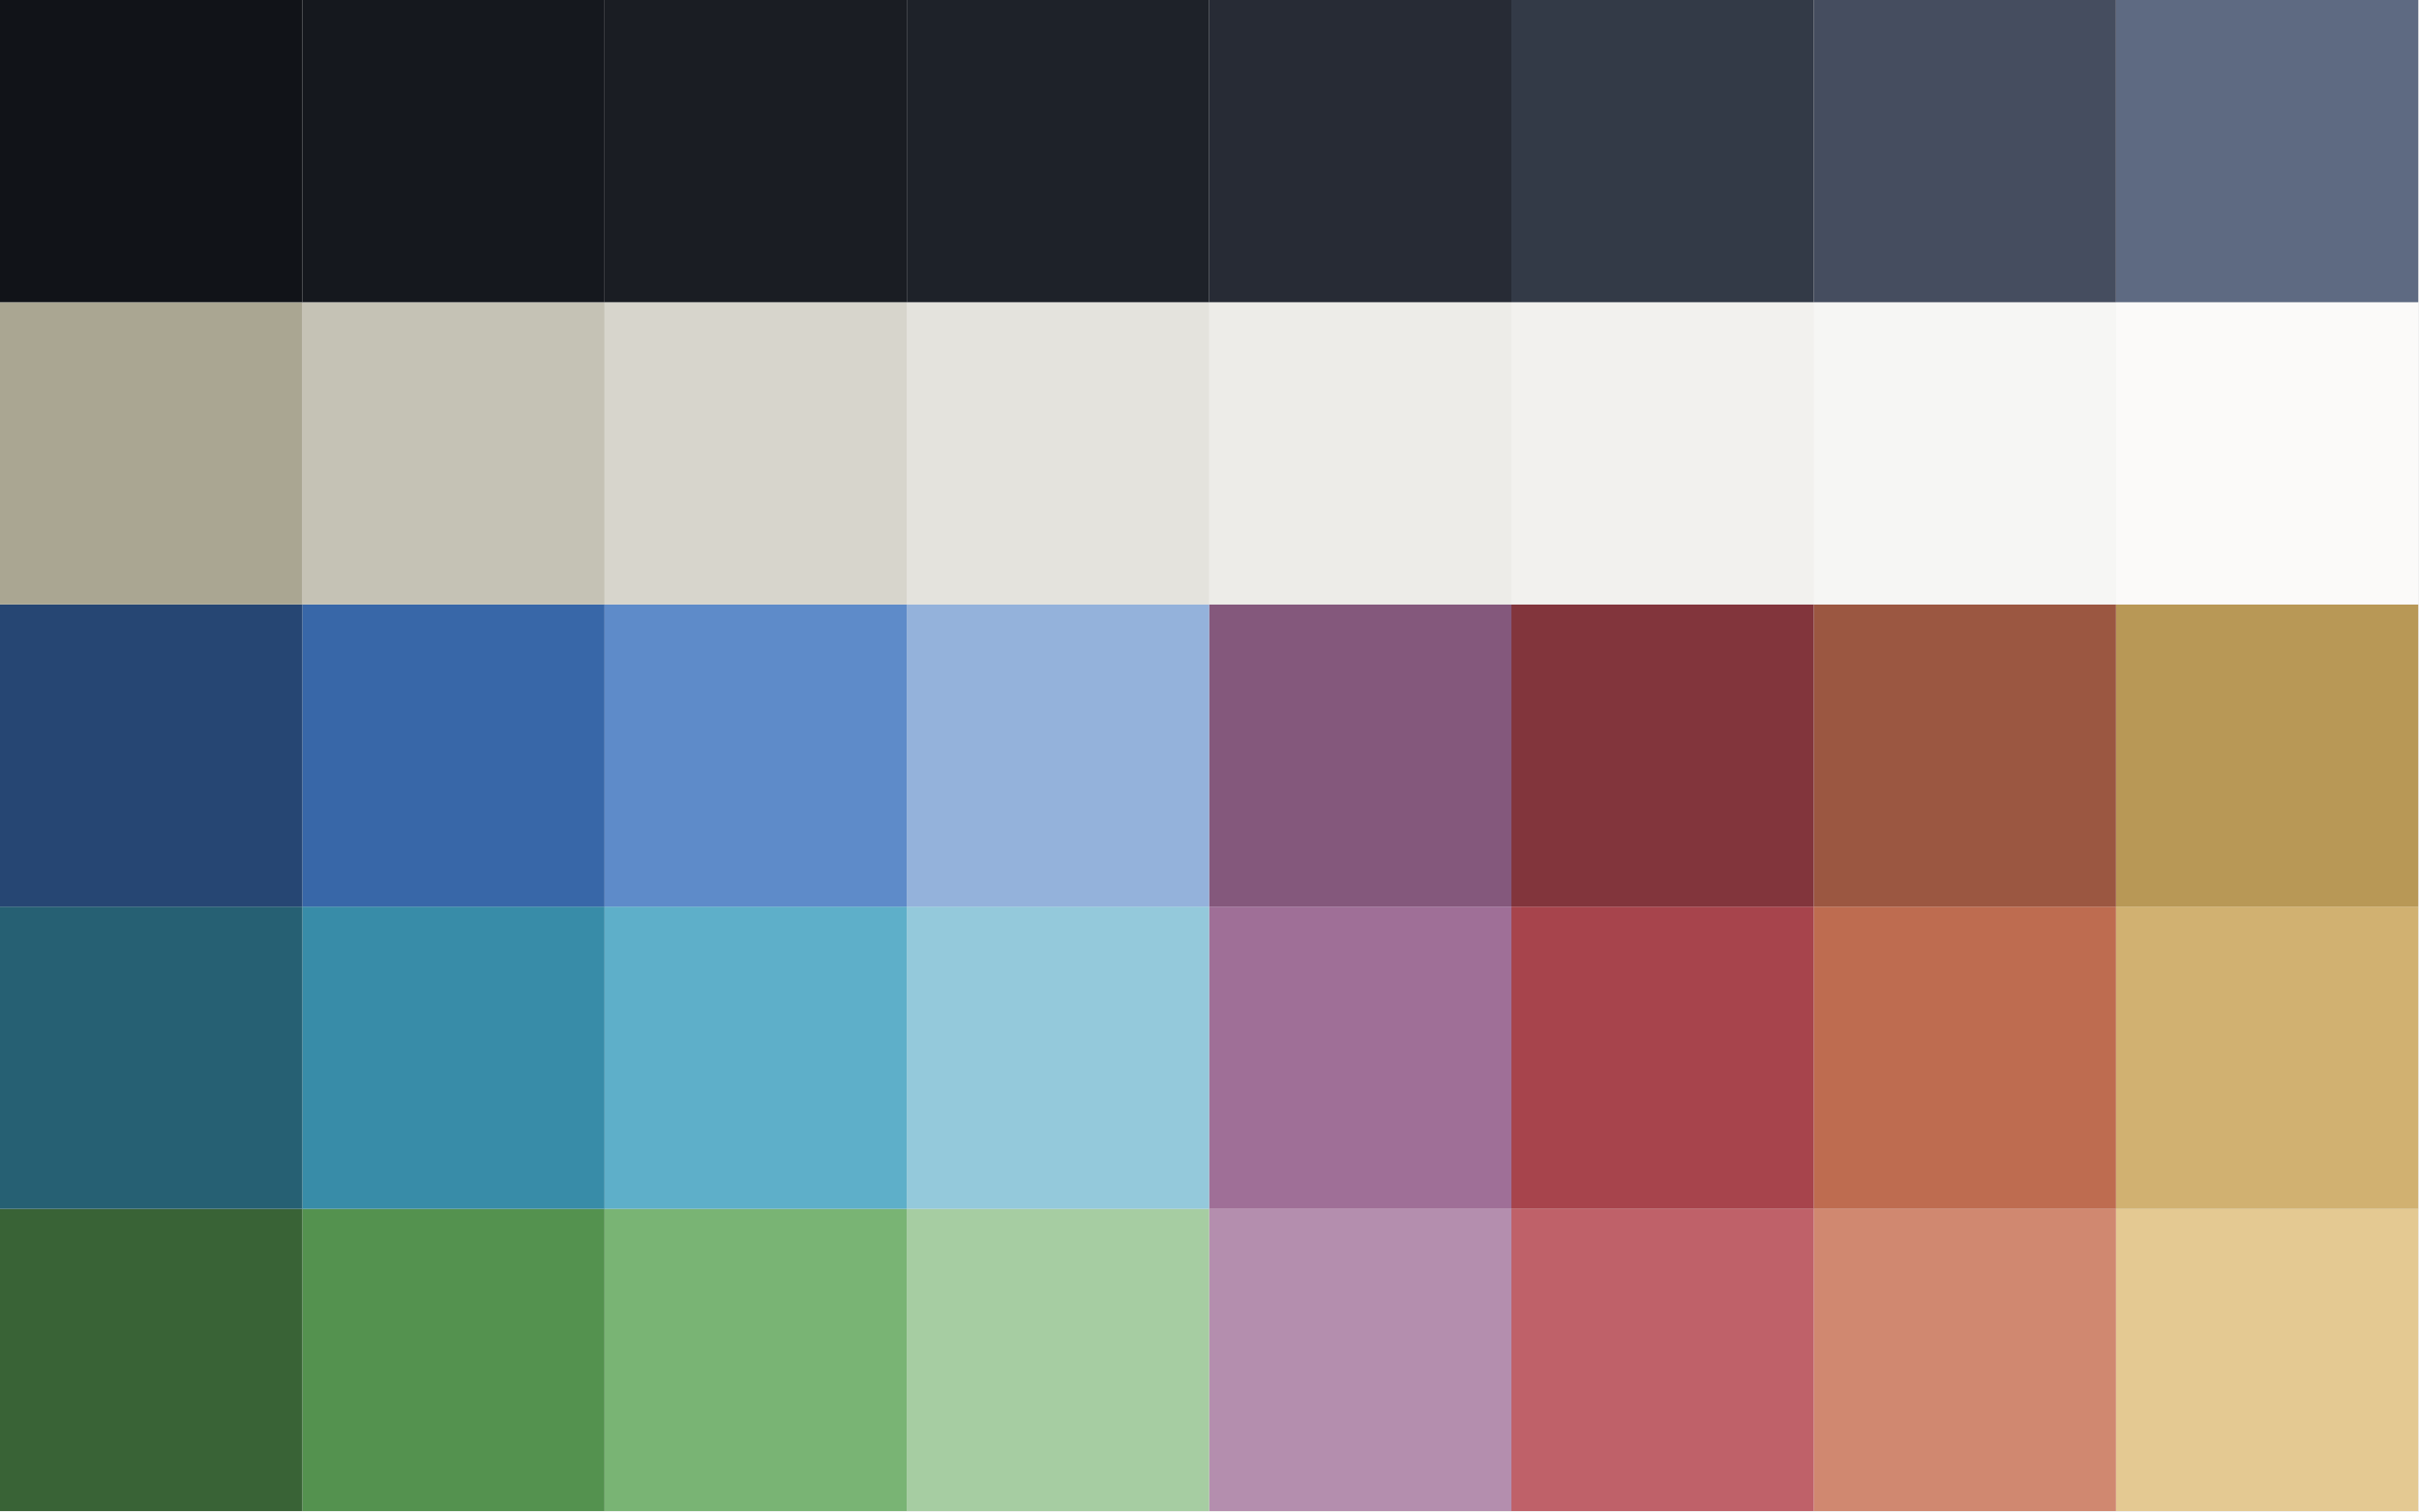
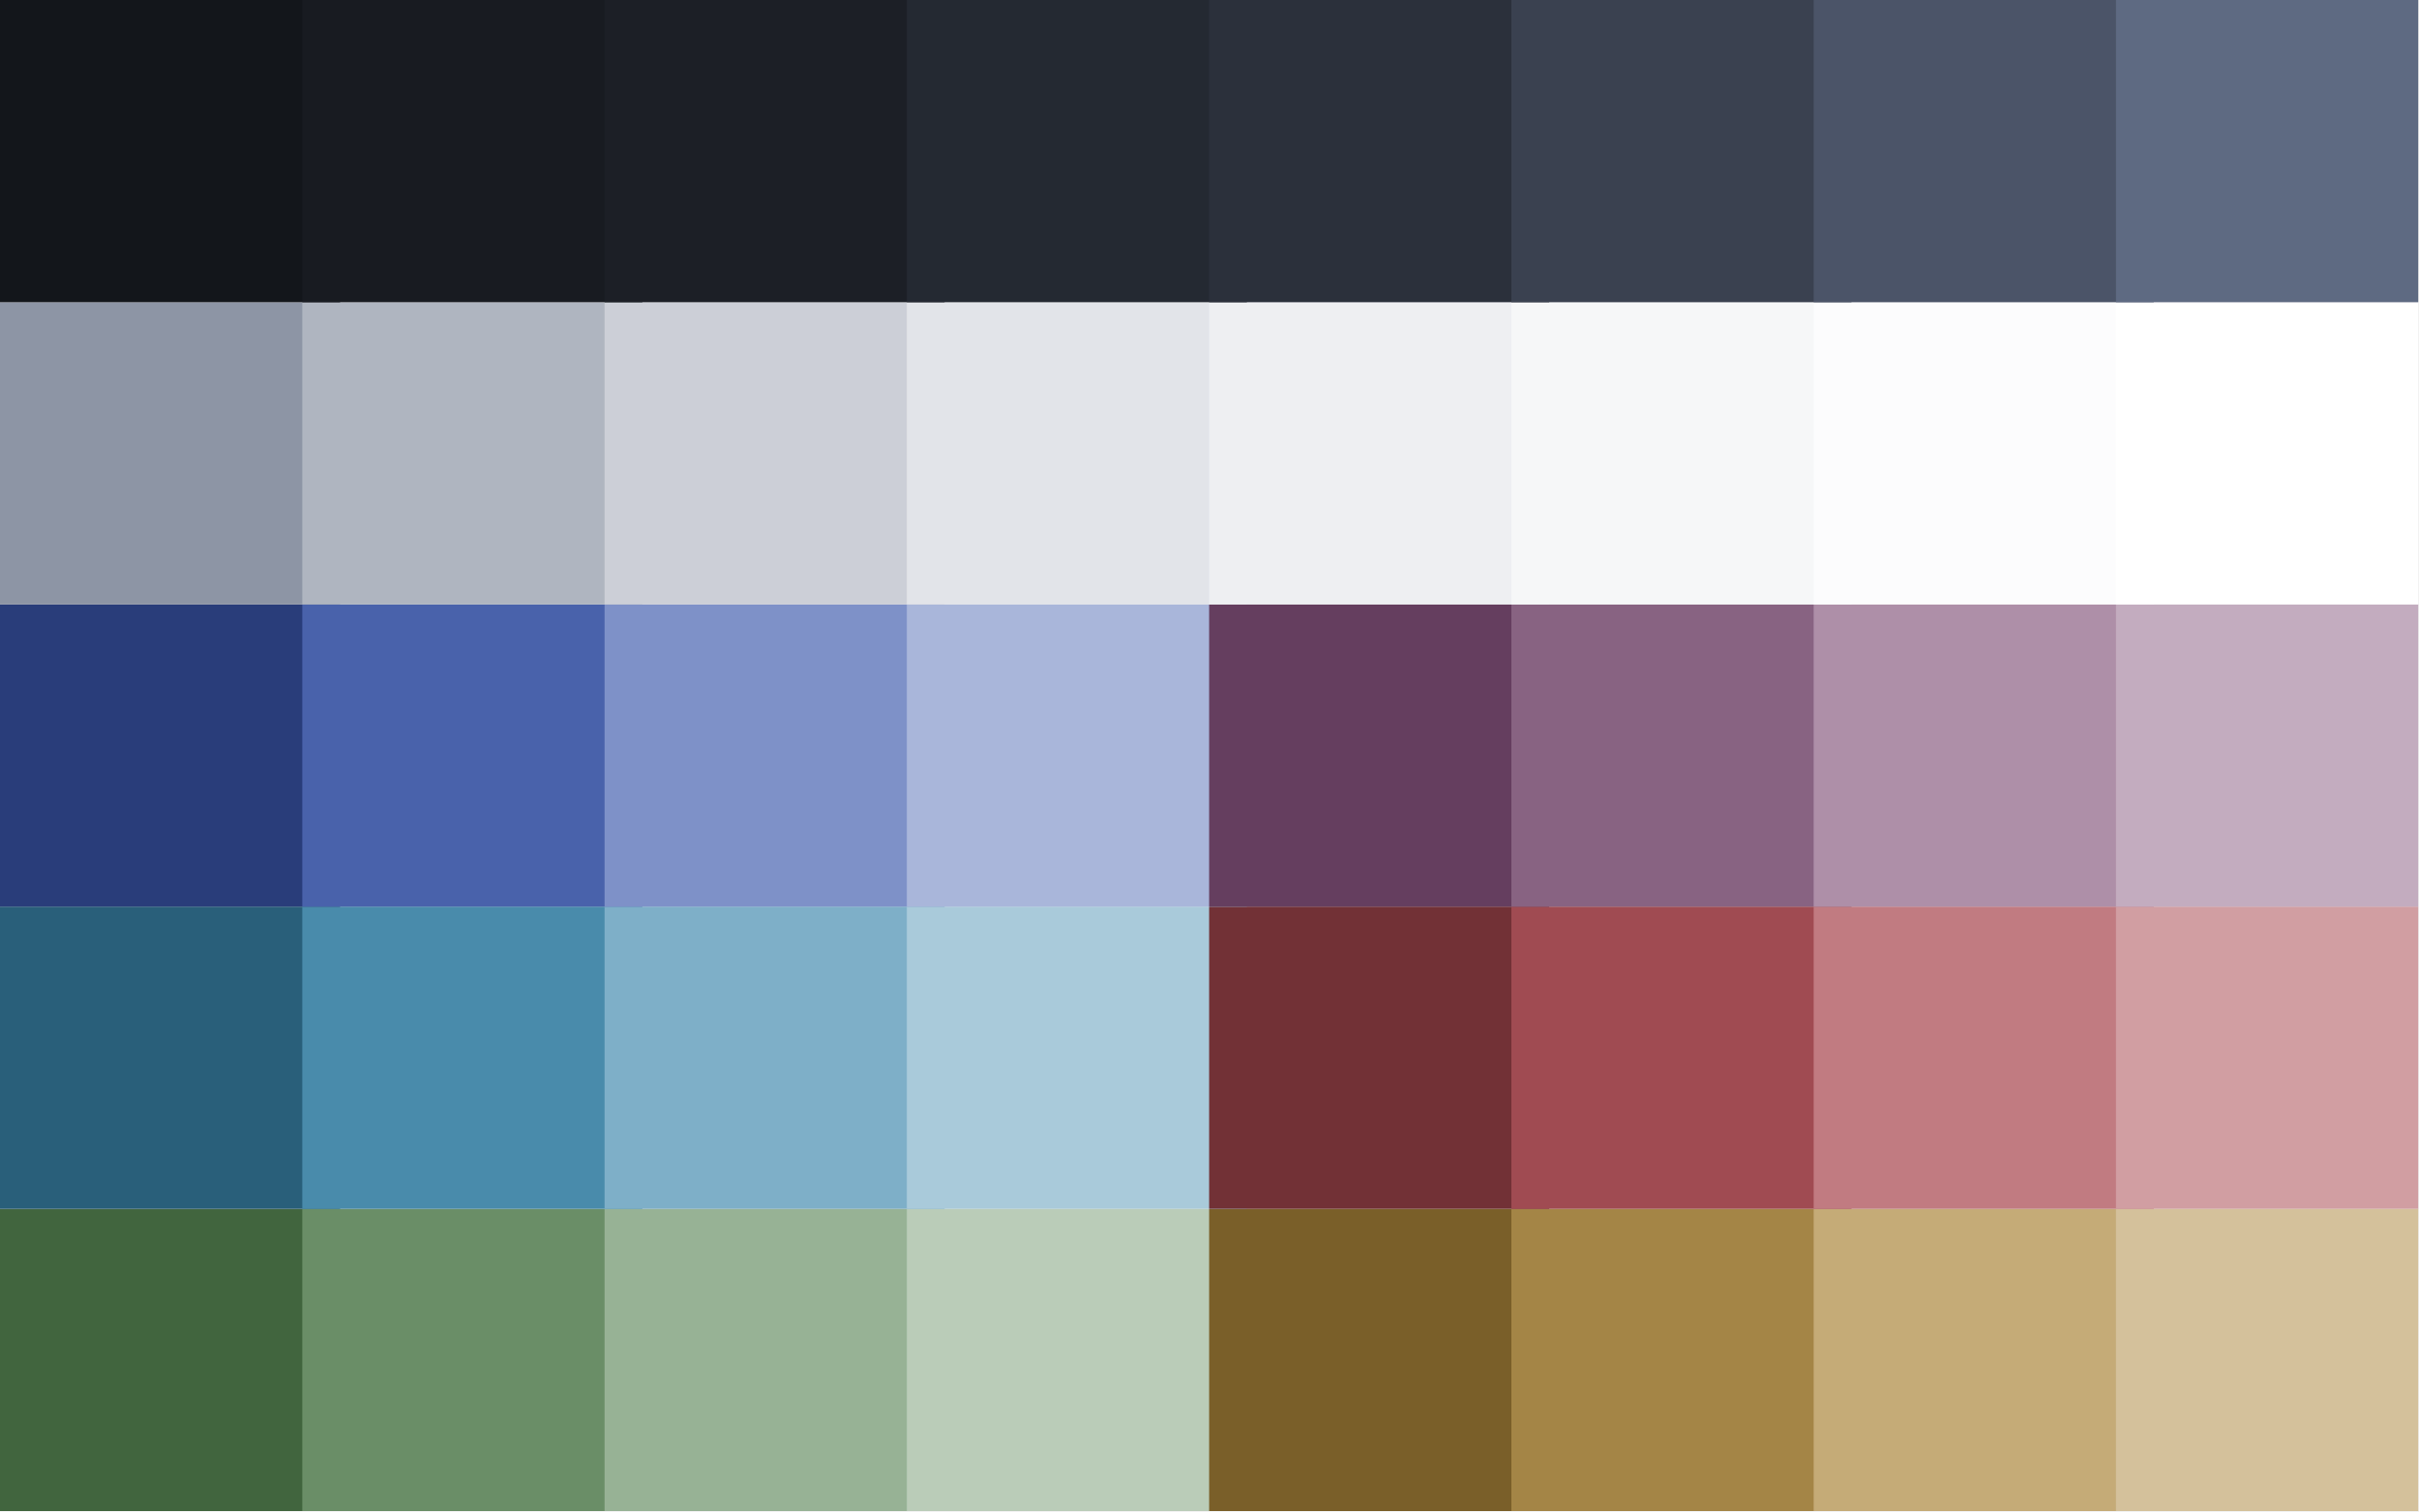
<svg xmlns="http://www.w3.org/2000/svg" width="100%" height="100%" viewBox="0 0 2134 1334" version="1.1" xml:space="preserve" style="fill-rule:evenodd;clip-rule:evenodd;stroke-linejoin:round;stroke-miterlimit:2;">
-   <rect id="Sebec.v1.d" x="-0" y="0" width="2133.33" height="1333.33" style="fill:none;" />
+   <rect id="Sebec" x="0" y="0" width="2133.33" height="1333.33" style="fill:none;" />
  <clipPath id="_clip1">
-     <rect x="-0" y="0" width="2133.33" height="1333.33" />
+     <rect x="0" y="0" width="2133.33" height="1333.33" />
  </clipPath>
  <g clip-path="url(#_clip1)">
-     <g id="Solar">
-       <path id="SolarYellow2" d="M1866.67,1333.33l266.666,0l0,-266.666l-266.666,-0l-0,266.666Z" style="fill:#e4c992;" />
-       <path id="SolarYellow1" d="M1866.67,1066.67l266.666,-0l0,-266.667l-266.666,0l-0,266.667Z" style="fill:#d1b171;" />
-       <path id="SolarYellow0" d="M1866.67,800l266.666,0l0,-266.667l-266.666,0l-0,266.667Z" style="fill:#b89856;" />
-       <path id="SolarOrange2" d="M1600,1333.33l266.667,0l-0,-266.666l-266.667,-0l0,266.666Z" style="fill:#d08870;" />
-       <path id="SolarOrange1" d="M1600,1066.67l266.667,-0l-0,-266.667l-266.667,0l0,266.667Z" style="fill:#be6c50;" />
-       <path id="SolarOrange0" d="M1600,800l266.667,0l-0,-266.667l-266.667,0l0,266.667Z" style="fill:#9b5741;" />
-       <path id="SolarRed2" d="M1333.33,1333.33l266.667,0l-0,-266.666l-266.667,-0l0,266.666Z" style="fill:#bf6169;" />
-       <path id="SolarRed1" d="M1333.33,1066.67l266.667,-0l-0,-266.667l-266.667,0l0,266.667Z" style="fill:#a7444c;" />
-       <path id="SolarRed0" d="M1333.33,800l266.667,0l-0,-266.667l-266.667,0l0,266.667Z" style="fill:#82353c;" />
-       <path id="SolarPurple2" d="M1066.67,1333.33l266.666,0l0,-266.666l-266.666,-0l-0,266.666Z" style="fill:#b48eae;" />
-       <path id="SolarPurple1" d="M1066.67,1066.67l266.666,-0l0,-266.667l-266.666,0l-0,266.667Z" style="fill:#9f6f97;" />
-       <path id="SolarPurple0" d="M1066.67,800l266.666,0l0,-266.667l-266.666,0l-0,266.667Z" style="fill:#84587c;" />
+     <g id="Green">
+       <rect id="Green0" x="-0" y="1066.67" width="300" height="266.667" style="fill:#41653e;" />
+       <rect id="Green1" x="266.667" y="1066.67" width="300" height="266.667" style="fill:#6a8e67;" />
+       <rect id="Green2" x="533.333" y="1066.67" width="300" height="266.667" style="fill:#97b295;" />
+       <rect id="Green3" x="800" y="1066.67" width="300" height="266.667" style="fill:#baccb8;" />
    </g>
-     <g id="Evergreen">
-       <rect id="Evergreen3" x="800" y="1066.67" width="266.667" height="266.667" style="fill:#a6cda2;" />
-       <rect id="Evergreen2" x="533.333" y="1066.67" width="266.667" height="266.667" style="fill:#79b474;" />
-       <rect id="Evergreen1" x="266.667" y="1066.67" width="266.667" height="266.667" style="fill:#54924f;" />
-       <rect id="Evergreen0" x="-0" y="1066.67" width="266.667" height="266.667" style="fill:#396336;" />
+     <g id="Yellow">
+       <path id="Yellow0" d="M1366.67,1066.67l-300,-0l-0,266.666l300,0l-0,-266.666Z" style="fill:#7a5f29;" />
+       <path id="Yellow1" d="M1633.33,1066.67l-300,-0l0,266.666l300,0l0,-266.666Z" style="fill:#a48546;" />
+       <path id="Yellow2" d="M1900,1066.67l-300,-0l-0,266.666l300,0l-0,-266.666Z" style="fill:#c5ab77;" />
+       <path id="Yellow3" d="M2166.67,1066.67l-300,-0l-0,266.666l300,0l-0,-266.666Z" style="fill:#d4c19b;" />
    </g>
-     <g id="Cerulean">
-       <rect id="Cerulean3" x="800" y="800" width="266.667" height="266.667" style="fill:#94c9db;" />
-       <rect id="Cerulean2" x="533.333" y="800" width="266.667" height="266.667" style="fill:#5eafc9;" />
-       <rect id="Cerulean1" x="266.667" y="800" width="266.667" height="266.667" style="fill:#388ca8;" />
-       <rect id="Cerulean0" x="0" y="800" width="266.667" height="266.667" style="fill:#266073;" />
+     <g id="Cyan">
+       <rect id="Cyan0" x="-0" y="800" width="300" height="266.667" style="fill:#295f7a;" />
+       <rect id="Cyan1" x="266.667" y="800" width="300" height="266.667" style="fill:#498bab;" />
+       <rect id="Cyan2" x="533.333" y="800" width="300" height="266.667" style="fill:#7eafc8;" />
+       <rect id="Cyan3" x="800" y="800" width="300" height="266.667" style="fill:#a9cada;" />
    </g>
-     <g id="Sapphire">
-       <path id="Sapphire3" d="M800,533.333l266.667,0l-0,266.667l-266.667,0l0,-266.667Z" style="fill:#94b2db;" />
-       <path id="Sapphire2" d="M533.333,533.333l266.667,0l0,266.667l-266.667,0l0,-266.667Z" style="fill:#5e8bc9;" />
-       <path id="Sapphire1" d="M266.667,533.333l266.666,0l0,266.667l-266.666,0l-0,-266.667Z" style="fill:#3867a8;" />
-       <path id="Sapphire0" d="M-0,533.333l266.667,0l-0,266.667l-266.667,0l-0,-266.667Z" style="fill:#264673;" />
+     <g id="Red">
+       <path id="Red0" d="M1366.67,800l-300,-0l-0,266.667l300,-0l-0,-266.667Z" style="fill:#723136;" />
+       <path id="Red1" d="M1633.33,800l-300,-0l0,266.667l300,-0l0,-266.667Z" style="fill:#a04b52;" />
+       <path id="Red2" d="M1900,800l-300,-0l-0,266.667l300,-0l-0,-266.667Z" style="fill:#c17b81;" />
+       <path id="Red3" d="M2166.67,800l-300,-0l-0,266.667l300,-0l-0,-266.667Z" style="fill:#d19ea2;" />
    </g>
-     <g id="Dawn">
-       <path id="Dawn7" d="M1866.67,266.667l266.666,-0l0,266.666l-266.666,0l-0,-266.666Z" style="fill:#fbfaf9;" />
-       <path id="Dawn6" d="M1600,266.667l266.667,-0l-0,266.666l-266.667,0l-0,-266.666Z" style="fill:#f6f6f4;" />
-       <path id="Dawn5" d="M1333.33,266.667l266.667,-0l-0,266.666l-266.667,0l0,-266.666Z" style="fill:#f2f1ee;" />
-       <path id="Dawn4" d="M1066.67,266.667l266.666,-0l0,266.666l-266.666,0l-0,-266.666Z" style="fill:#edece8;" />
-       <path id="Dawn3" d="M800,266.667l266.667,-0l-0,266.666l-266.667,0l-0,-266.666Z" style="fill:#e4e3dd;" />
-       <path id="Dawn2" d="M533.333,266.667l266.667,-0l-0,266.666l-266.667,0l0,-266.666Z" style="fill:#d7d5cc;" />
-       <path id="Dawn1" d="M266.667,266.667l266.666,-0l0,266.666l-266.666,0l-0,-266.666Z" style="fill:#c5c2b5;" />
-       <path id="Dawn0" d="M-0,266.667l266.667,-0l-0,266.666l-266.667,0l-0,-266.666Z" style="fill:#aaa692;" />
+     <g id="Blue">
+       <path id="Blue0" d="M-0,533.333l300,0l-0,266.667l-300,-0l-0,-266.667Z" style="fill:#293d7a;" />
+       <path id="Blue1" d="M266.667,533.333l300,0l-0,266.667l-300,-0l-0,-266.667Z" style="fill:#4962ab;" />
+       <path id="Blue2" d="M533.333,533.333l300,0l0,266.667l-300,-0l0,-266.667Z" style="fill:#7e91c8;" />
+       <path id="Blue3" d="M800,533.333l300,0l-0,266.667l-300,-0l0,-266.667Z" style="fill:#a9b6da;" />
    </g>
-     <g id="Dusk">
-       <path id="Dusk7" d="M1866.67,0l266.666,0l0,266.667l-266.666,-0l-0,-266.667Z" style="fill:#5e6a82;" />
-       <path id="Dusk6" d="M1600,0l266.667,0l-0,266.667l-266.667,-0l0,-266.667Z" style="fill:#454d5f;" />
-       <path id="Dusk5" d="M1333.33,-0l266.667,-0l0,266.667l-266.667,-0l0,-266.667Z" style="fill:#333a47;" />
-       <path id="Dusk4" d="M1066.67,0l266.666,0l0,266.667l-266.666,-0l-0,-266.667Z" style="fill:#272b35;" />
-       <path id="Dusk3" d="M800,-0l266.667,-0l-0,266.667l-266.667,-0l0,-266.667Z" style="fill:#1e2229;" />
-       <rect id="Dusk2" x="533.333" y="0" width="266.667" height="266.667" style="fill:#1a1d23;" />
-       <rect id="Dusk1" x="266.667" y="0" width="266.667" height="266.667" style="fill:#15181e;" />
-       <rect id="Dusk0" x="0" y="0" width="266.667" height="266.667" style="fill:#111318;" />
+     <g id="Purple">
+       <path id="Purple0" d="M1366.67,533.333l-300,0l-0,266.667l300,0l-0,-266.667Z" style="fill:#653e5f;" />
+       <path id="Purple1" d="M1633.33,533.333l-300,0l0,266.667l300,0l0,-266.667Z" style="fill:#886382;" />
+       <path id="Purple2" d="M1900,533.333l-300,0l-0,266.667l300,-0l-0,-266.667Z" style="fill:#ae8fa8;" />
+       <path id="Purple3" d="M2166.67,533.333l-300,0l-0,266.667l300,-0l-0,-266.667Z" style="fill:#c3acbf;" />
+     </g>
+     <g id="White">
+       <path id="White0" d="M0,266.667l300,-0l0,266.666l-300,0l0,-266.666Z" style="fill:#8d95a5;" />
+       <path id="White1" d="M266.667,266.667l300,-0l-0,266.666l-300,0l-0,-266.666Z" style="fill:#afb5c0;" />
+       <path id="White2" d="M533.333,266.667l300,-0l0,266.666l-300,0l0,-266.666Z" style="fill:#cccfd7;" />
+       <path id="White3" d="M800,266.667l300,-0l-0,266.666l-300,0l-0,-266.666Z" style="fill:#e2e4e9;" />
+       <path id="White4" d="M1066.67,266.667l300,-0l-0,266.666l-300,0l-0,-266.666Z" style="fill:#eeeff2;" />
+       <path id="White5" d="M1333.33,266.667l300,-0l0,266.666l-300,0l0,-266.666Z" style="fill:#f6f7f8;" />
+       <path id="White6" d="M1600,266.667l300,-0l-0,266.666l-300,0l0,-266.666Z" style="fill:#fcfcfd;" />
+       <path id="White7" d="M1866.67,266.667l300,-0l-0,266.666l-300,0l-0,-266.666Z" style="fill:#fff;" />
+     </g>
+     <g id="Black">
+       <rect id="Black0" x="0" y="-0" width="300" height="266.667" style="fill:#13161b;" />
+       <rect id="Black1" x="266.667" y="-0" width="300" height="266.667" style="fill:#181b21;" />
+       <rect id="Black2" x="533.333" y="-0" width="300" height="266.667" style="fill:#1c1f26;" />
+       <path id="Black3" d="M800,-0l300,-0l-0,266.667l-300,-0l0,-266.667Z" style="fill:#242932;" />
+       <path id="Black4" d="M1066.67,-0l300,-0l-0,266.667l-300,-0l-0,-266.667Z" style="fill:#2b303b;" />
+       <path id="Black5" d="M1333.33,-0l300,-0l0,266.667l-300,-0l0,-266.667Z" style="fill:#3a4150;" />
+       <path id="Black6" d="M1600,-0l300,-0l-0,266.667l-300,-0l0,-266.667Z" style="fill:#4b5468;" />
+       <path id="Black7" d="M1866.67,-0l300,-0l-0,266.667l-300,-0l-0,-266.667Z" style="fill:#5e6a82;" />
    </g>
  </g>
-   <g id="Solar1" />
-   <g id="Solar2" />
-   <g id="Tree-Sketches" />
+   <g id="Dawn" />
</svg>
